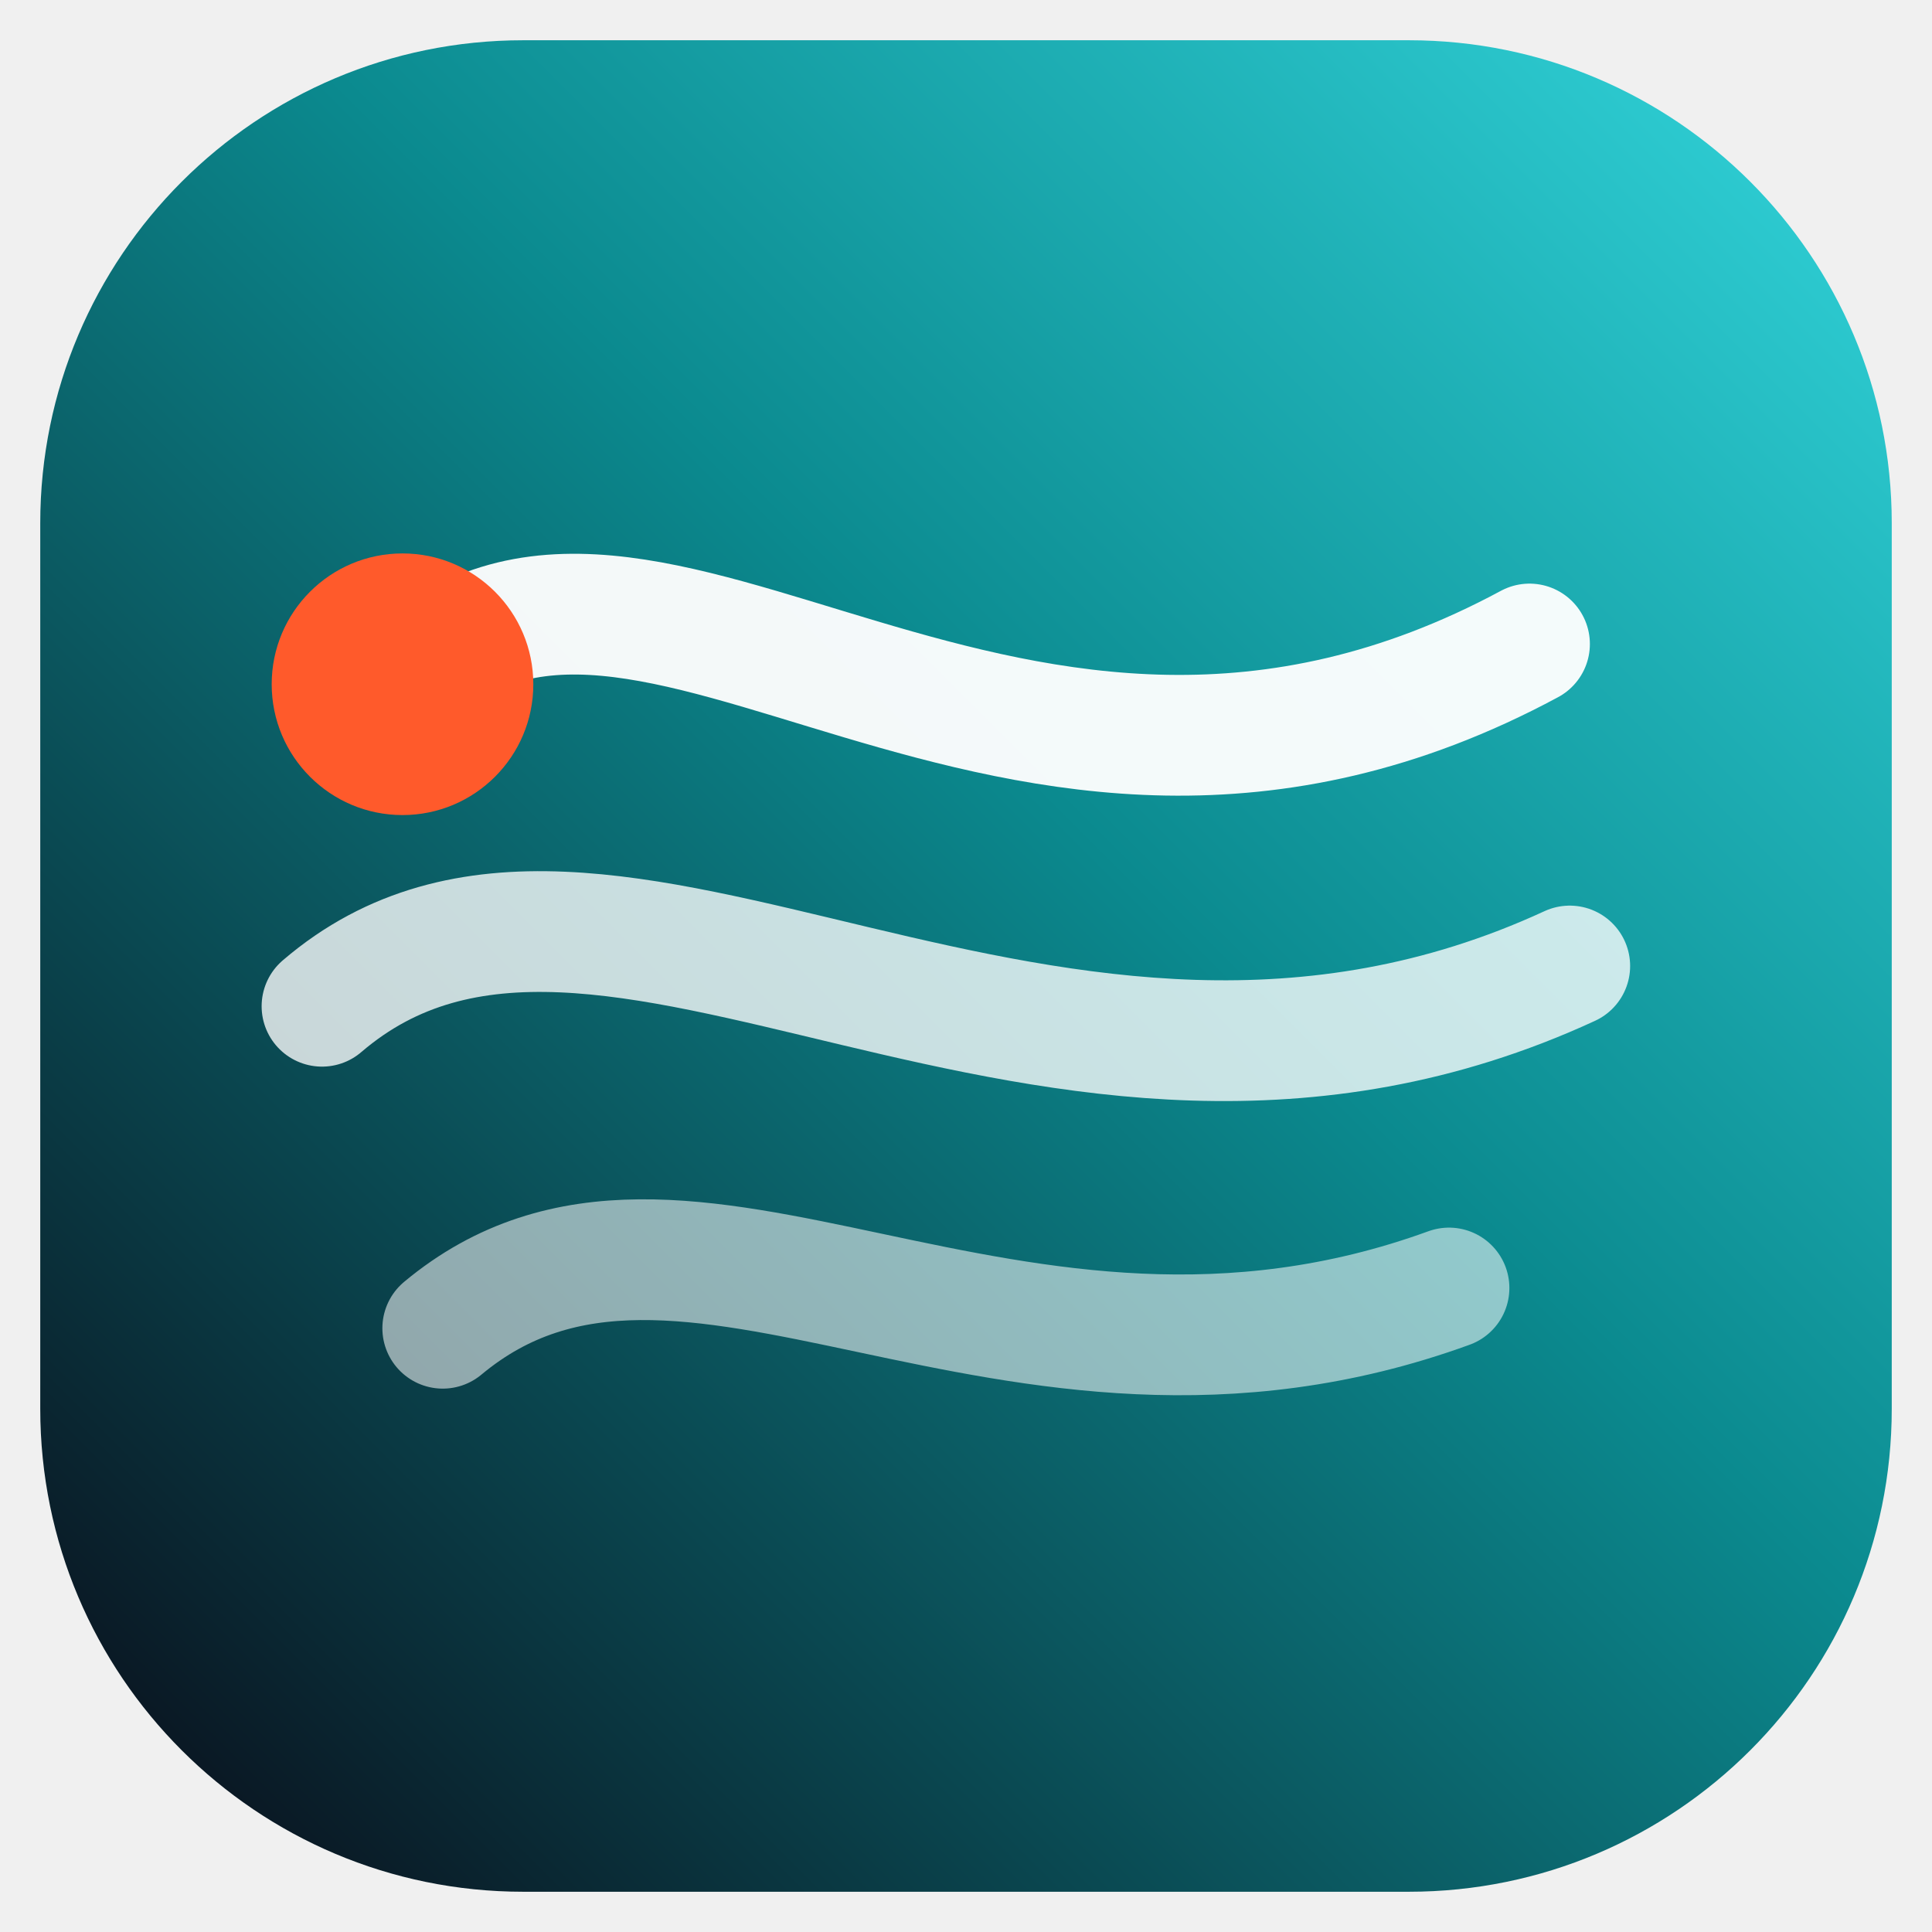
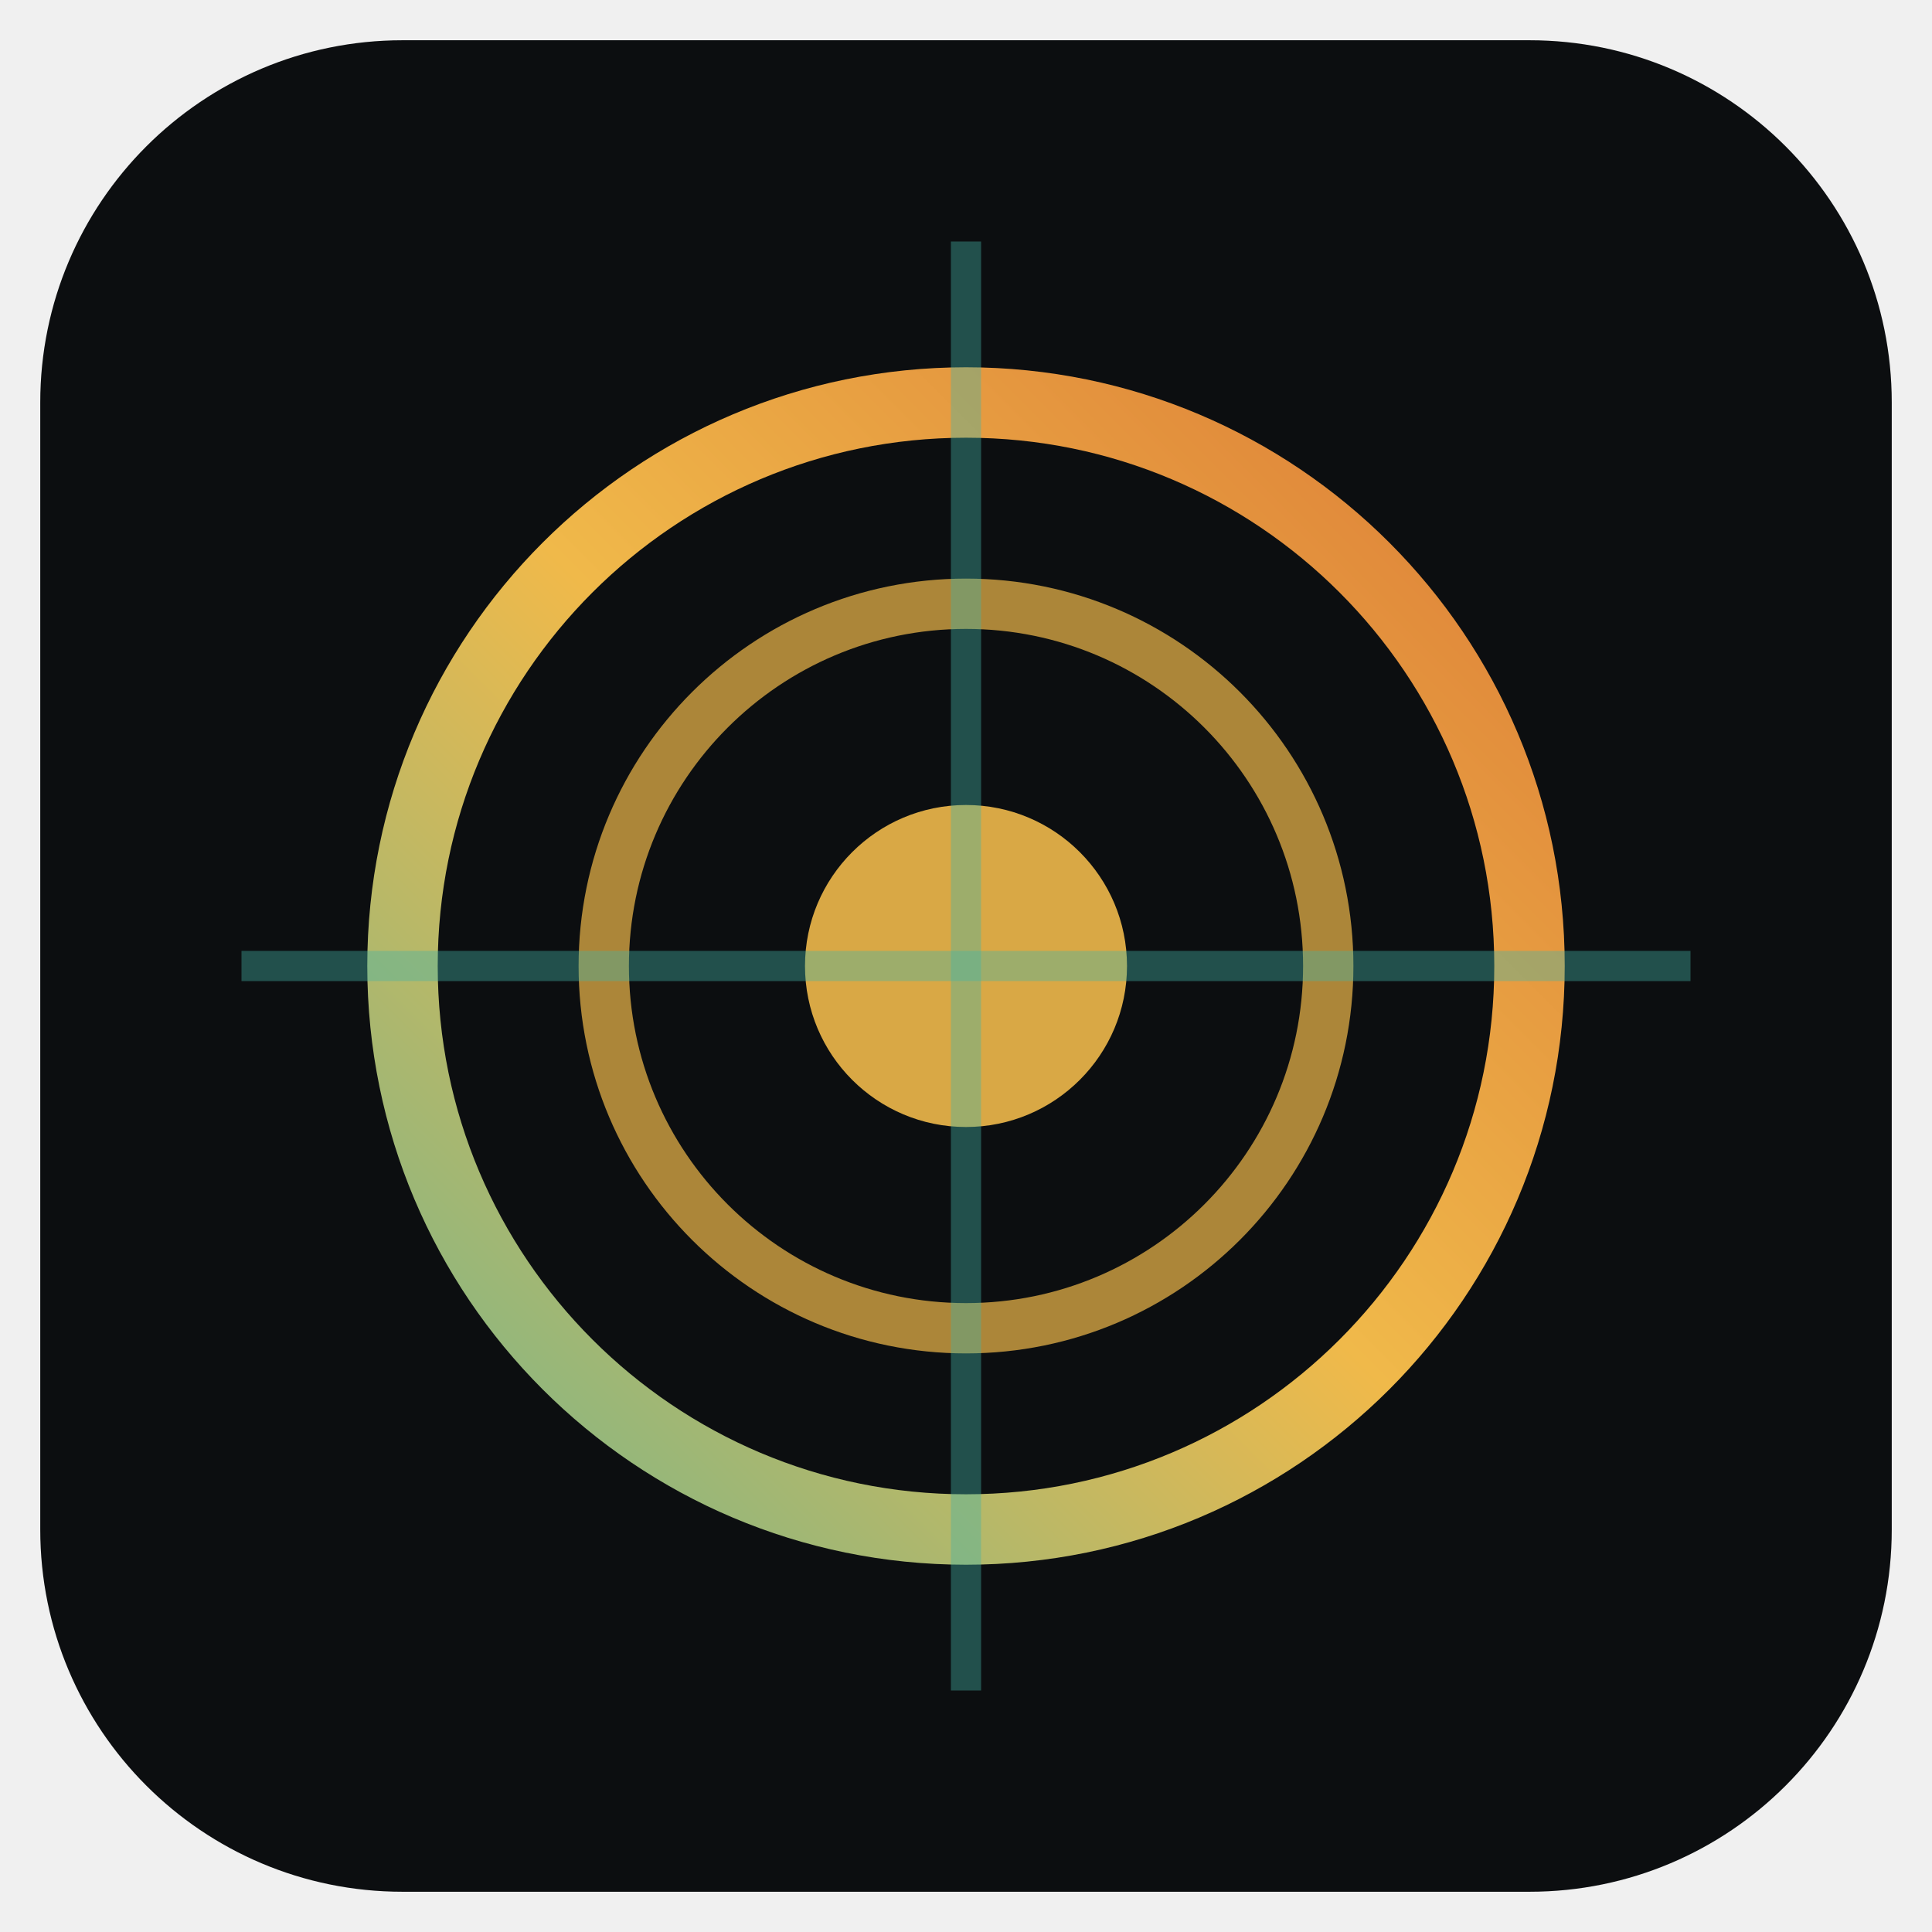
- <svg xmlns="http://www.w3.org/2000/svg" width="96" height="96" viewBox="0 0 96 96" fill="none" role="img" aria-label="Cauce">
+ <svg xmlns="http://www.w3.org/2000/svg" width="96" height="96" viewBox="0 0 96 96" fill="none" role="img" aria-label="Iris — Prizma">
  <defs>
-     <linearGradient id="cauceCorriente" x1="8" y1="88" x2="88" y2="8" gradientUnits="userSpaceOnUse">
-       <stop offset="0" stop-color="#0A1622" />
-       <stop offset="0.58" stop-color="#0B8A8F" />
-       <stop offset="1" stop-color="#2DCBD1" />
+     <linearGradient id="irisGradient" x1="8" y1="88" x2="88" y2="8" gradientUnits="userSpaceOnUse">
+       <stop offset="0" stop-color="#43b5a6" />
+       <stop offset="0.5" stop-color="#f0b94a" />
+       <stop offset="1" stop-color="#d4622e" />
    </linearGradient>
  </defs>
-   <rect x="2" y="2" width="92" height="92" rx="24" fill="url(#cauceCorriente)" />
-   <g stroke="#FFFFFF" stroke-linecap="round" fill="none">
-     <path d="M20 34 C 32 22, 50 46, 76 32" stroke-width="6" opacity="0.95" />
-     <path d="M16 50 C 30 38, 52 60, 78 48" stroke-width="6" opacity="0.78" />
-     <path d="M22 66 C 34 56, 50 72, 72 64" stroke-width="6" opacity="0.55" />
-   </g>
-   <circle cx="20" cy="34" r="6.5" fill="#FF5A2B" />
+   <rect x="2" y="2" width="92" height="92" rx="18" fill="#0c0e10" />
+   <circle cx="48" cy="48" r="28" stroke="url(#irisGradient)" stroke-width="3.5" fill="none" />
+   <circle cx="48" cy="48" r="18" stroke="#f0b94a" stroke-width="2.5" fill="none" opacity="0.7" />
+   <circle cx="48" cy="48" r="8" fill="#f0b94a" opacity="0.9" />
+   <line x1="48" y1="12" x2="48" y2="84" stroke="#43b5a6" stroke-width="1.5" opacity="0.4" />
+   <line x1="12" y1="48" x2="84" y2="48" stroke="#43b5a6" stroke-width="1.5" opacity="0.4" />
</svg>
